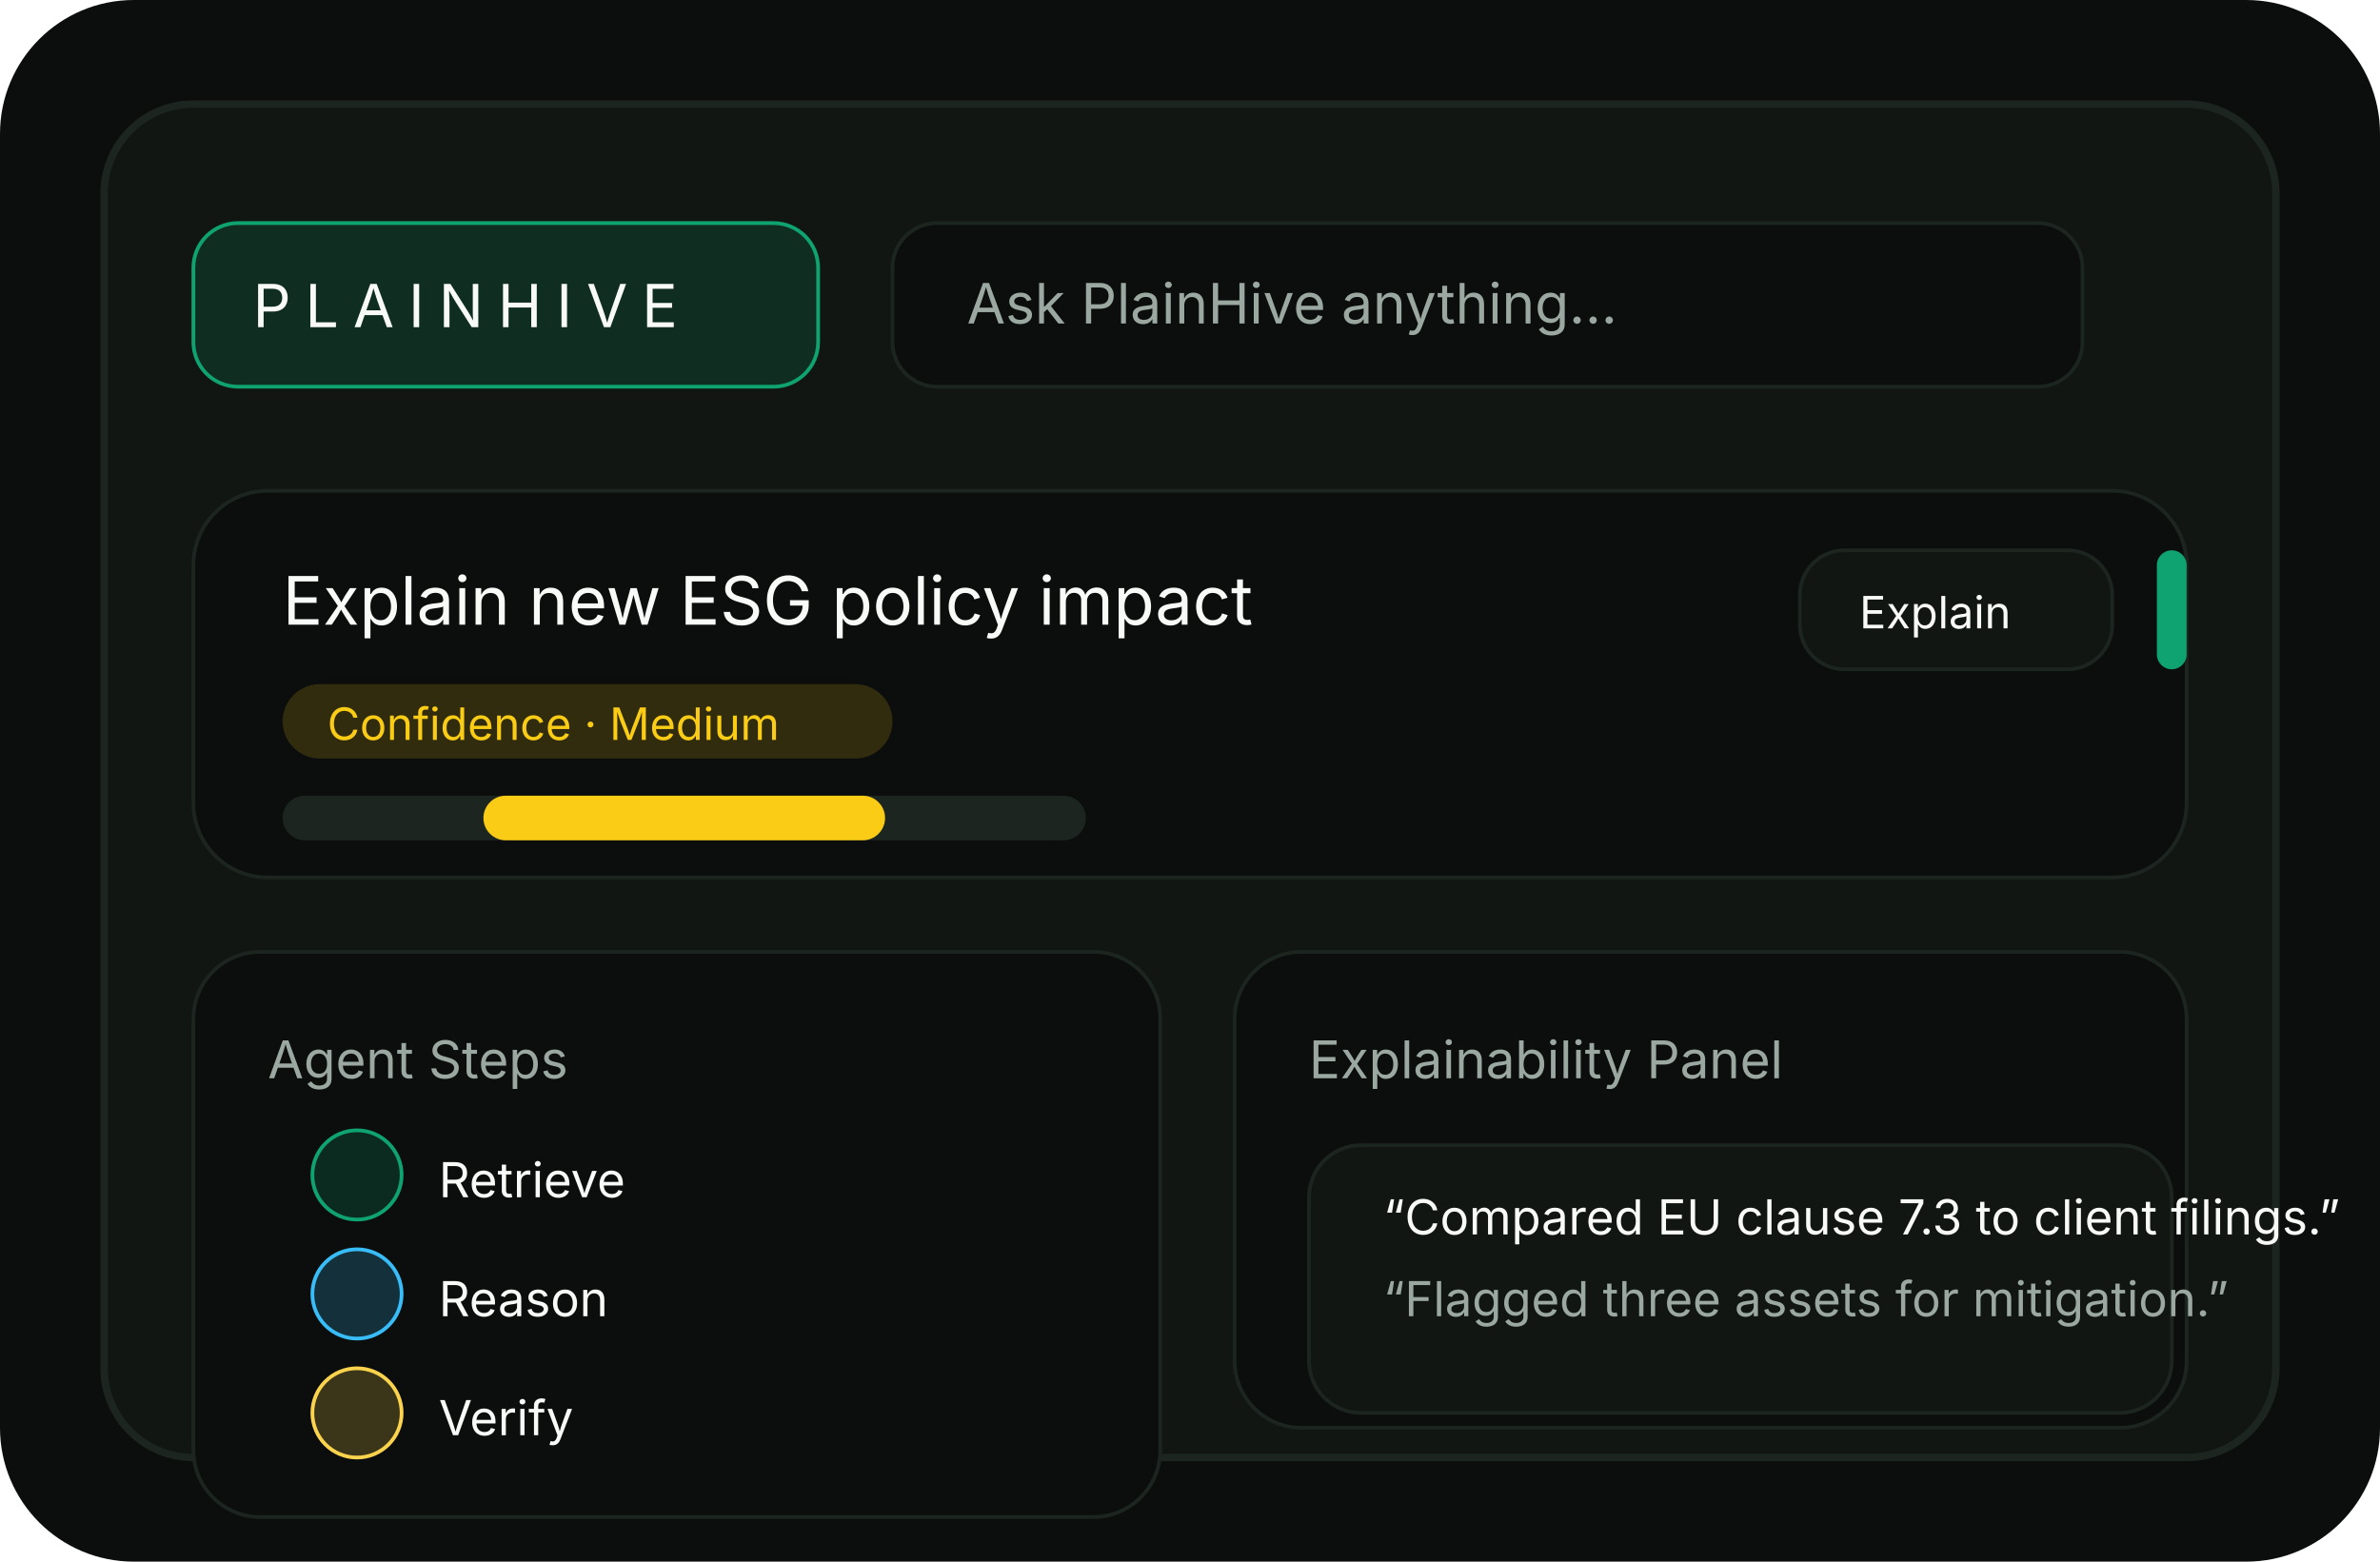
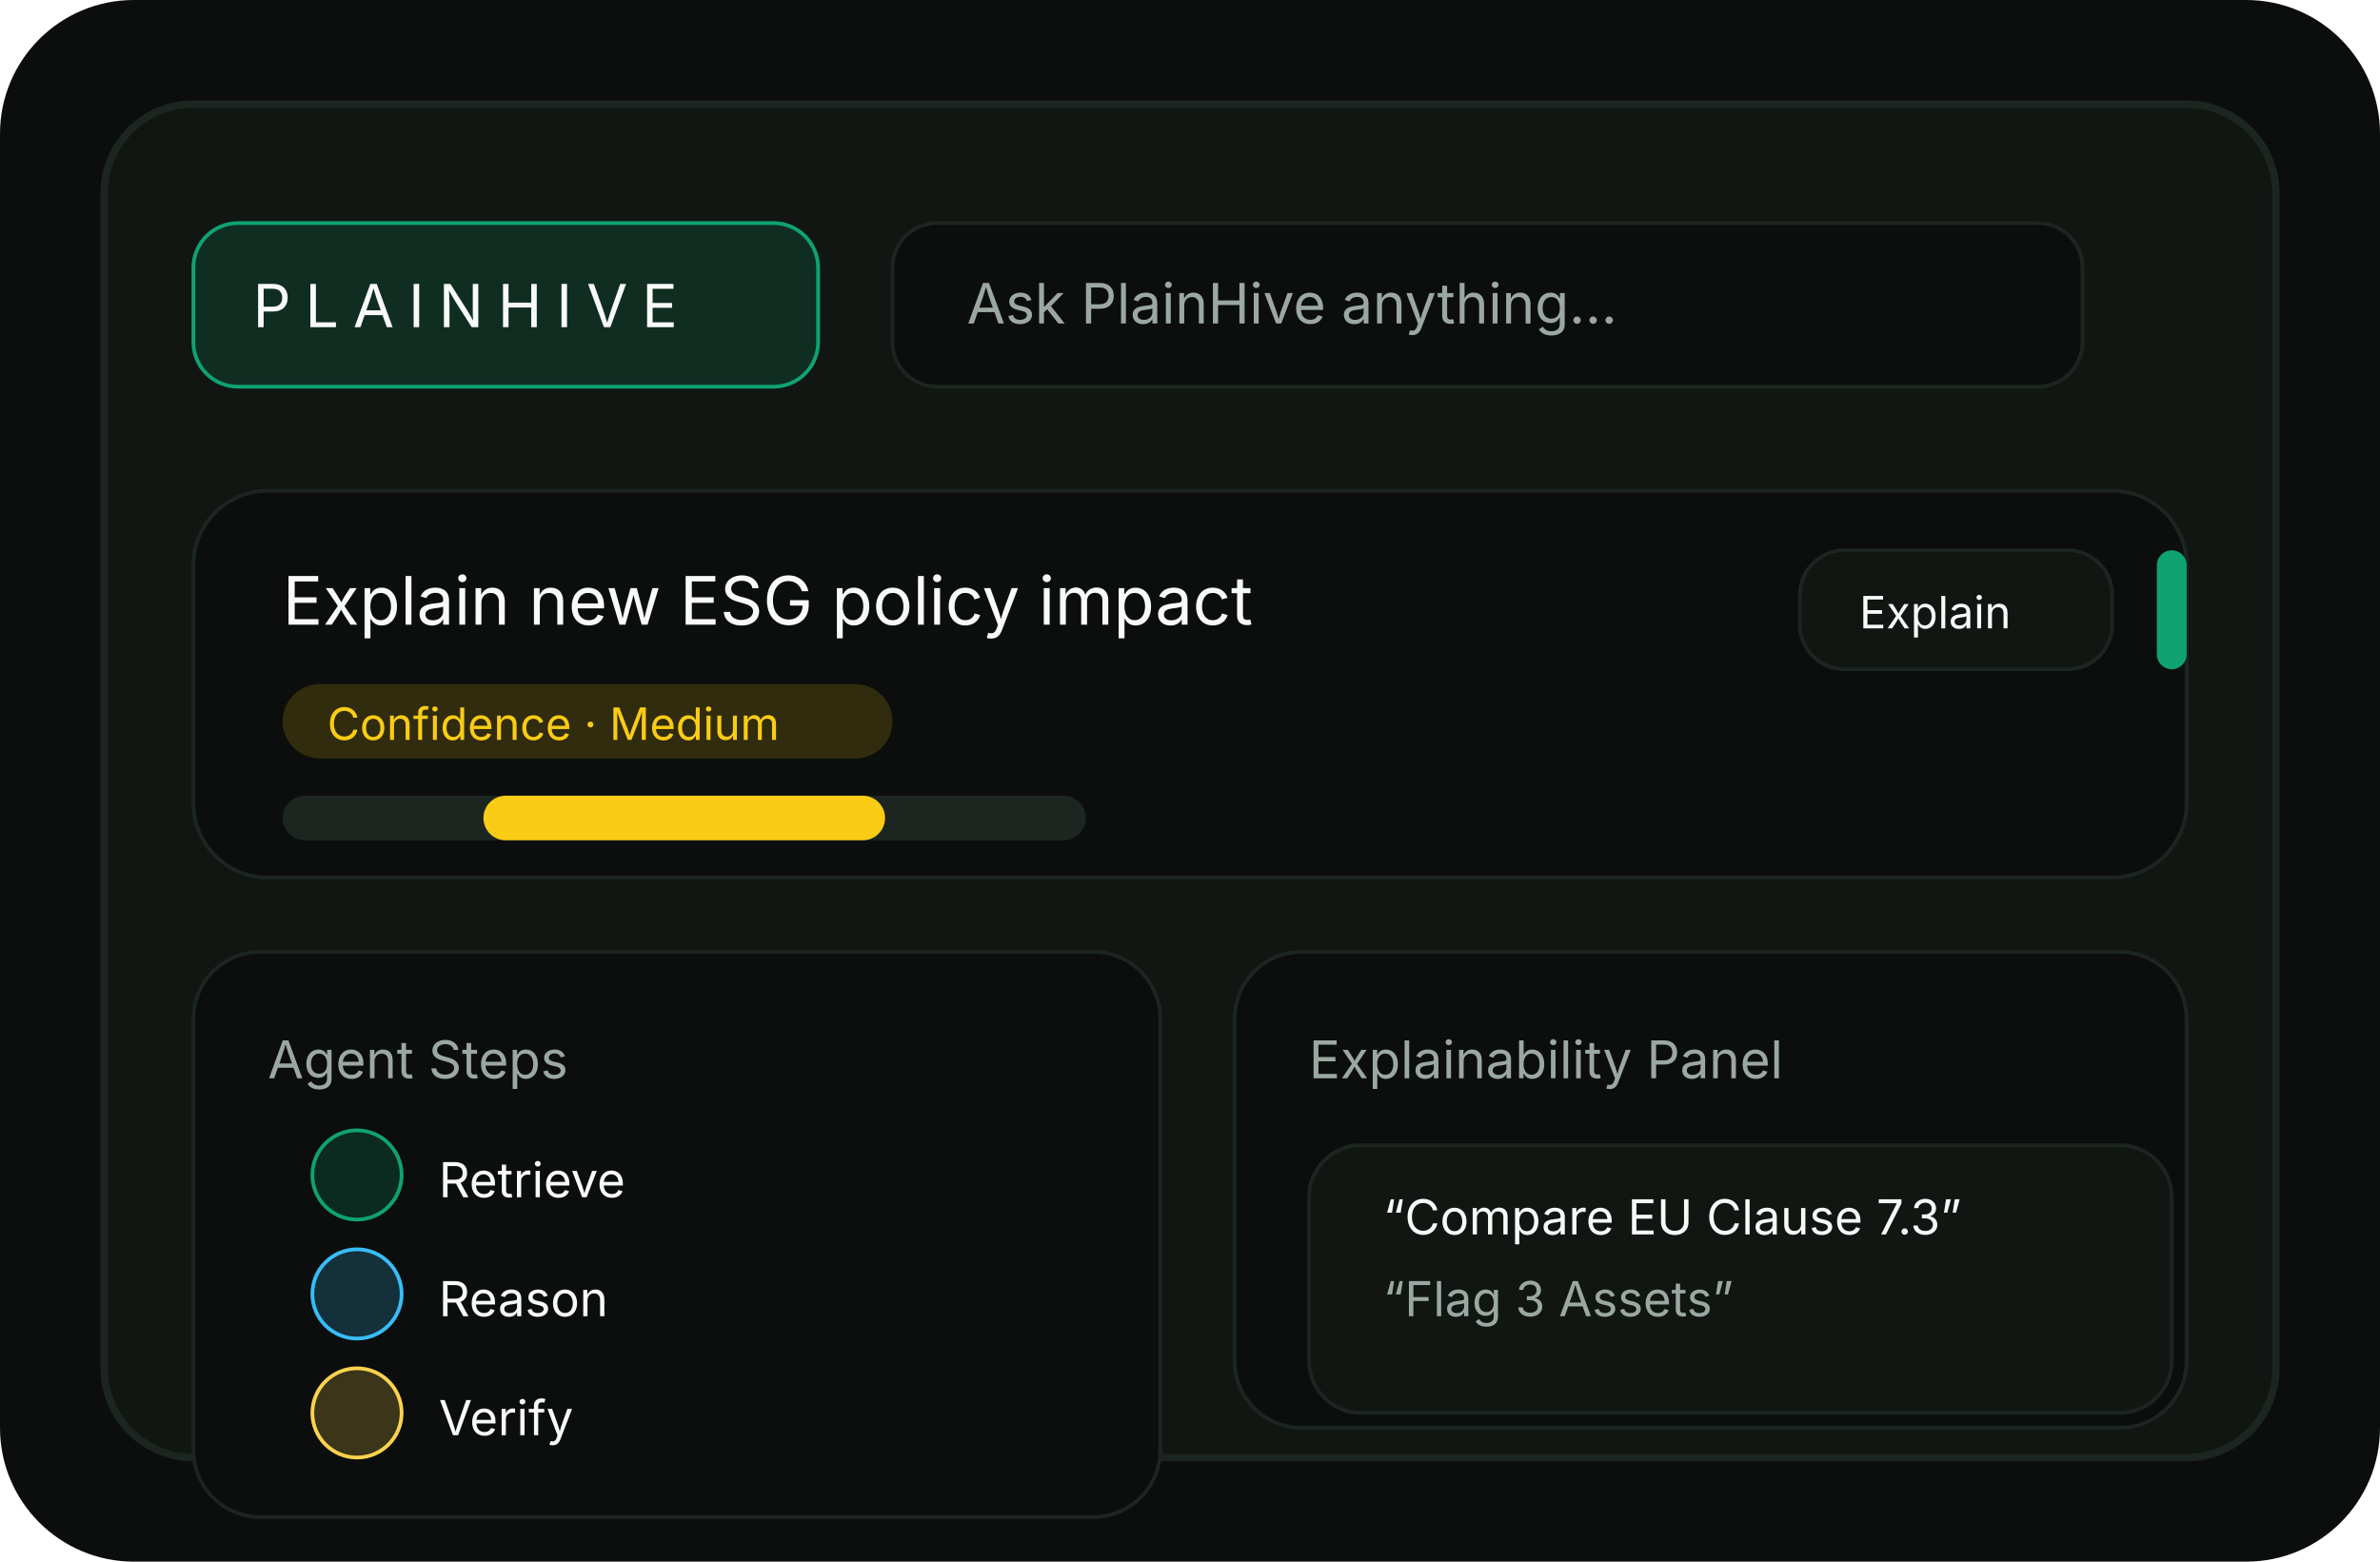
<svg xmlns="http://www.w3.org/2000/svg" width="640" height="420" viewBox="0 0 640 420" fill="none">
  <rect width="640" height="420" rx="36" fill="#0B0E0C" />
  <rect x="28" y="28" width="584" height="364" rx="24" fill="#111613" stroke="#1C2520" stroke-width="2" />
  <rect x="52" y="60" width="168" height="44" rx="12" fill="#0EA371" fill-opacity="0.16" stroke="#0EA371" />
  <text x="68" y="88" font-family="'Space Grotesk', 'Inter', sans-serif" font-size="16" fill="#F8FAF8" letter-spacing="0.24em">PLAINHIVE</text>
  <rect x="240" y="60" width="320" height="44" rx="12" fill="#0B0E0C" stroke="#1C2520" />
  <text x="260" y="87" font-family="'Inter', sans-serif" font-size="15" fill="#9BA8A1">Ask PlainHive anything…</text>
  <rect x="52" y="132" width="536" height="104" rx="20" fill="#0B0E0C" stroke="#1C2520" />
  <text x="76" y="168" font-family="'Space Grotesk', 'Inter', sans-serif" font-size="18" fill="#F8FAF8">Explain new ESG policy impact</text>
  <rect x="76" y="184" width="164" height="20" rx="10" fill="#FACC15" fill-opacity="0.16" />
  <text x="88" y="199" font-family="'Inter', sans-serif" font-size="12" fill="#FACC15">Confidence · Medium</text>
  <rect x="76" y="214" width="216" height="12" rx="6" fill="#1C2520" />
  <rect x="130" y="214" width="108" height="12" rx="6" fill="#FACC15" />
  <rect x="52" y="256" width="260" height="152" rx="18" fill="#0B0E0C" stroke="#1C2520" />
  <text x="72" y="290" font-family="'Inter', sans-serif" font-size="14" fill="#9BA8A1">Agent Steps</text>
  <circle cx="96" cy="316" r="12" fill="#0EA371" fill-opacity="0.2" stroke="#0EA371" />
  <text x="118" y="322" font-family="'Inter', sans-serif" font-size="13" fill="#F8FAF8">Retrieve</text>
  <circle cx="96" cy="348" r="12" fill="#38BDF8" fill-opacity="0.2" stroke="#38BDF8" />
  <text x="118" y="354" font-family="'Inter', sans-serif" font-size="13" fill="#F8FAF8">Reason</text>
  <circle cx="96" cy="380" r="12" fill="#FCD34D" fill-opacity="0.2" stroke="#FCD34D" />
  <text x="118" y="386" font-family="'Inter', sans-serif" font-size="13" fill="#F8FAF8">Verify</text>
  <rect x="332" y="256" width="256" height="128" rx="18" fill="#0B0E0C" stroke="#1C2520" />
  <text x="352" y="290" font-family="'Inter', sans-serif" font-size="14" fill="#9BA8A1">Explainability Panel</text>
  <rect x="352" y="308" width="232" height="72" rx="14" fill="#111613" stroke="#1C2520" />
-   <text x="372" y="332" font-family="'Inter', sans-serif" font-size="13" fill="#F8FAF8">“Compared EU clause 7.3 to client filings.”</text>
-   <text x="372" y="354" font-family="'Inter', sans-serif" font-size="13" fill="#9BA8A1">“Flagged three assets for mitigation.”</text>
+   <text x="372" y="332" font-family="'Inter', sans-serif" font-size="13" fill="#F8FAF8">“Compare EU Clause 7.3”</text>
+   <text x="372" y="354" font-family="'Inter', sans-serif" font-size="13" fill="#9BA8A1">“Flag 3 Assets”</text>
  <rect x="484" y="148" width="84" height="32" rx="12" fill="#111613" stroke="#1C2520" />
  <text x="500" y="169" font-family="'Inter', sans-serif" font-size="12" fill="#F8FAF8">Explain</text>
  <rect x="580" y="148" width="8" height="32" rx="4" fill="#0EA371" />
</svg>
